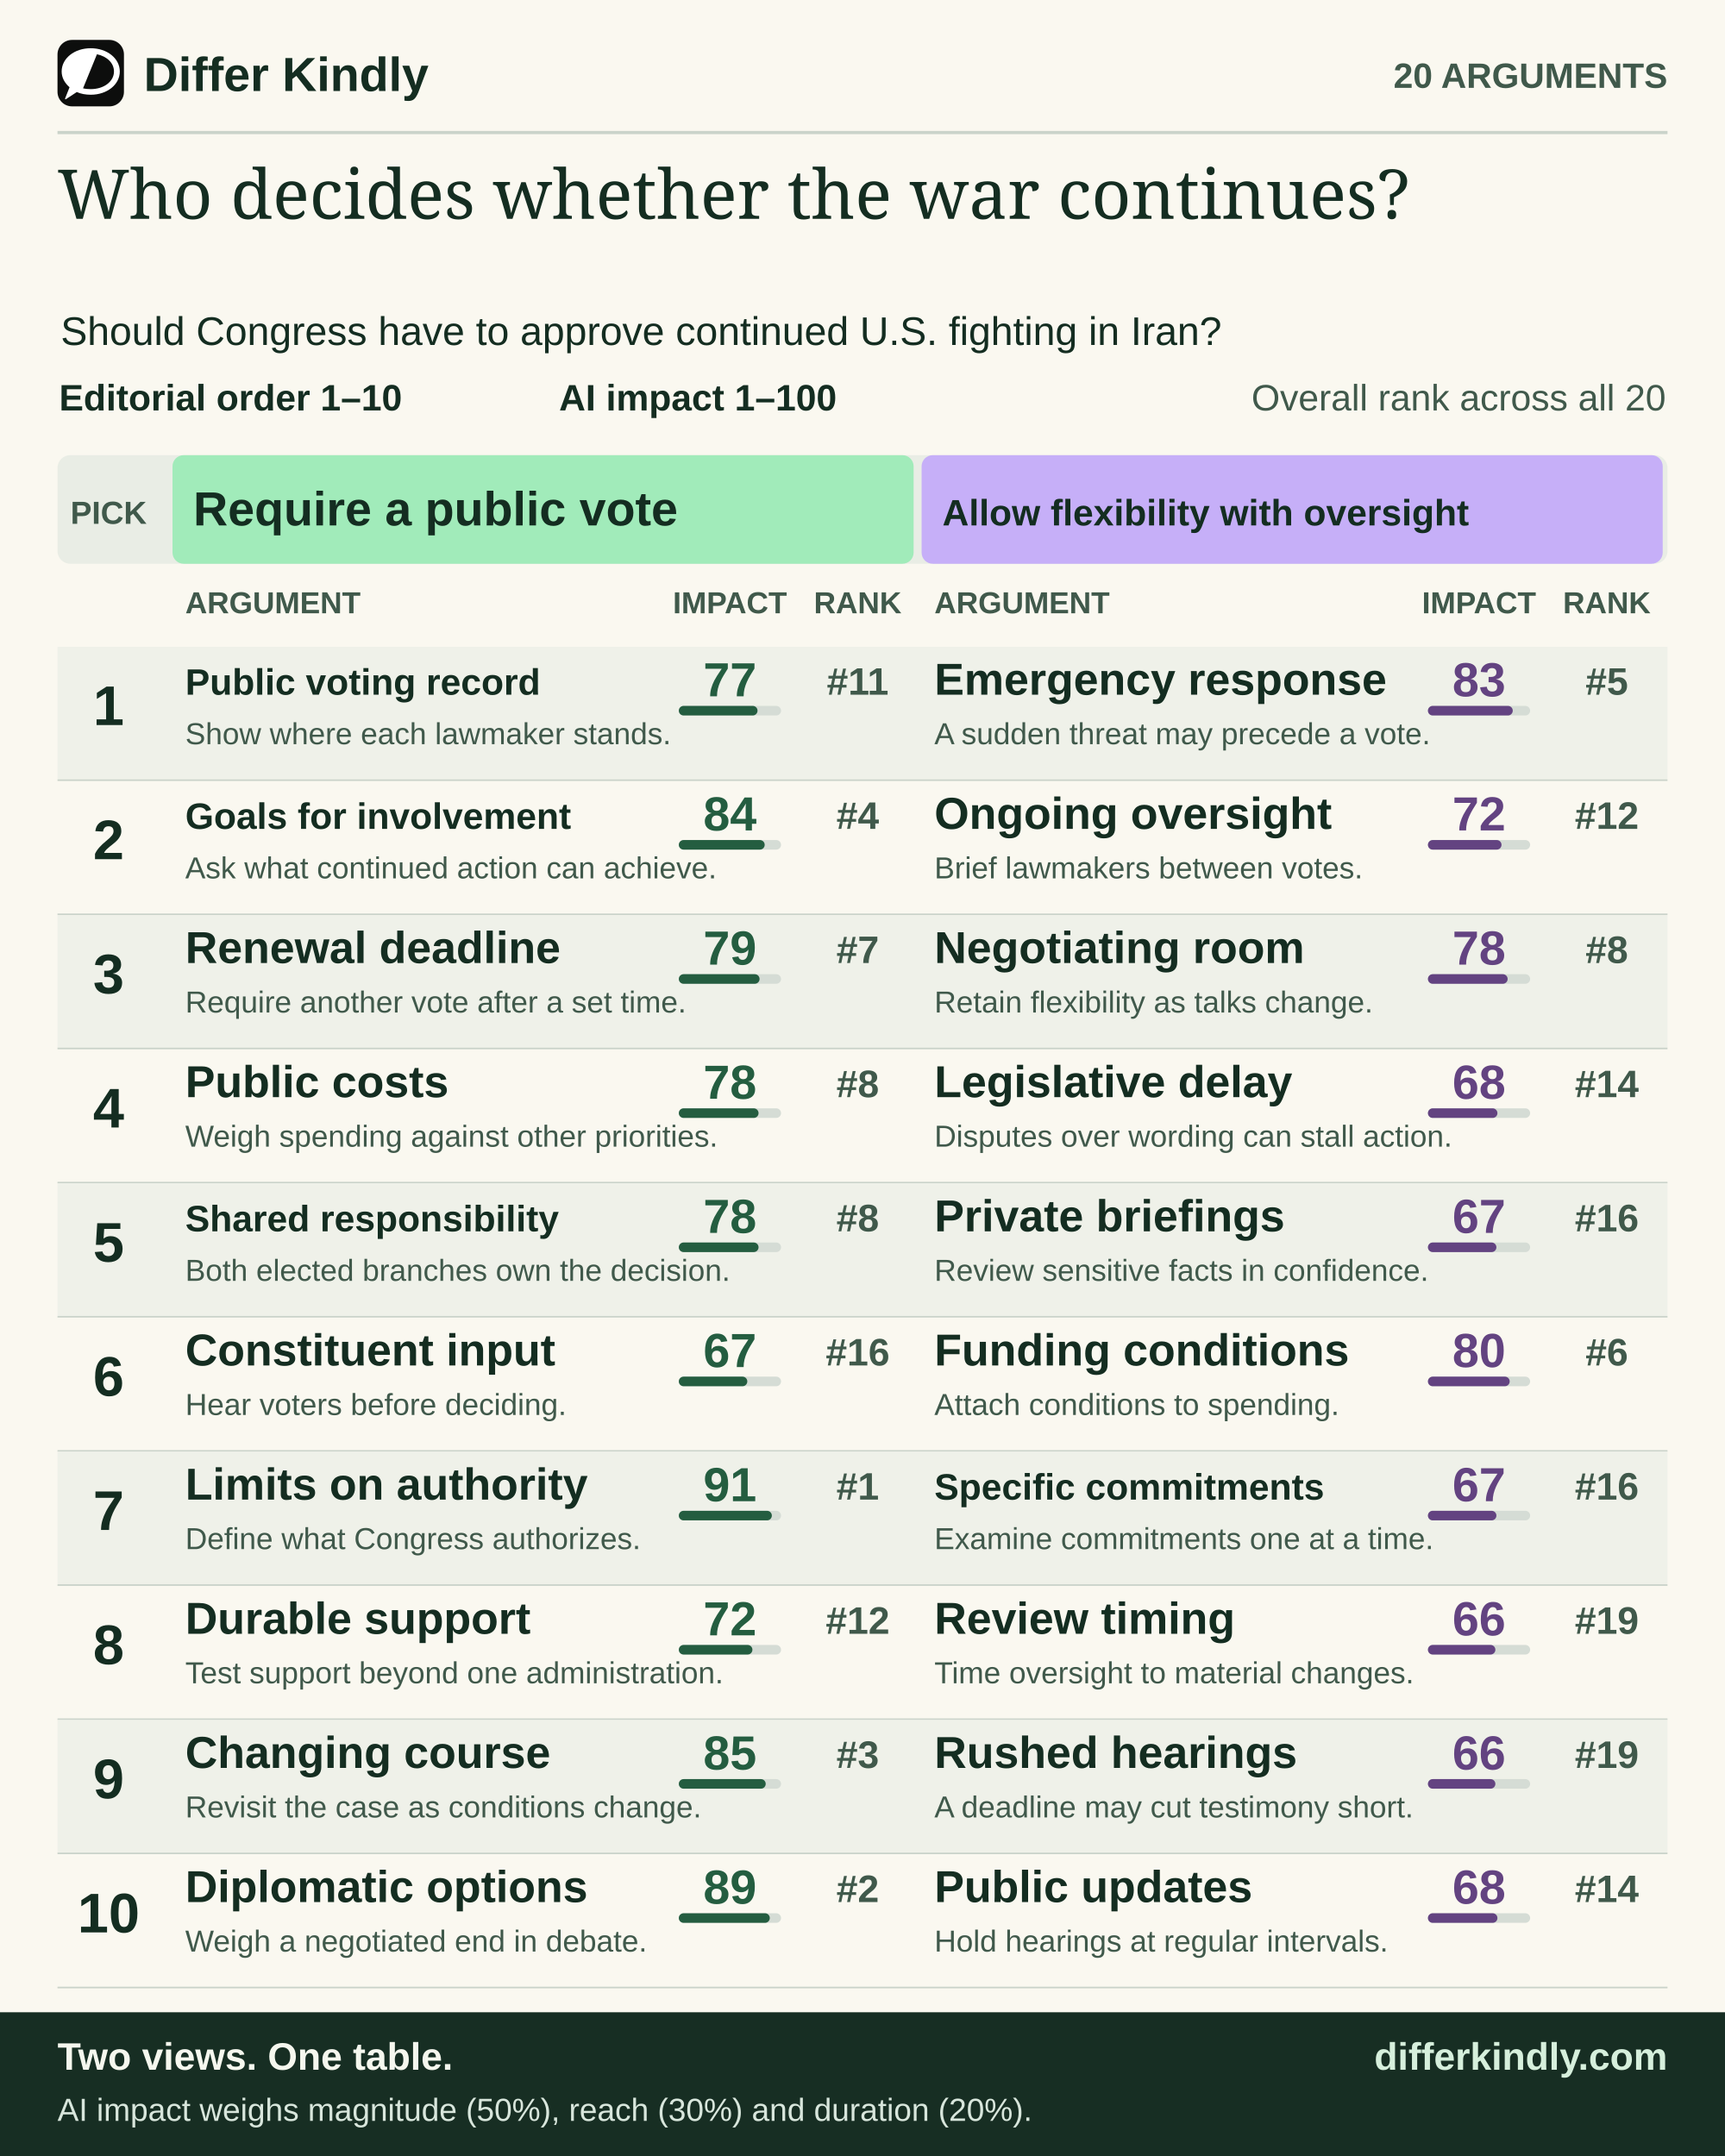
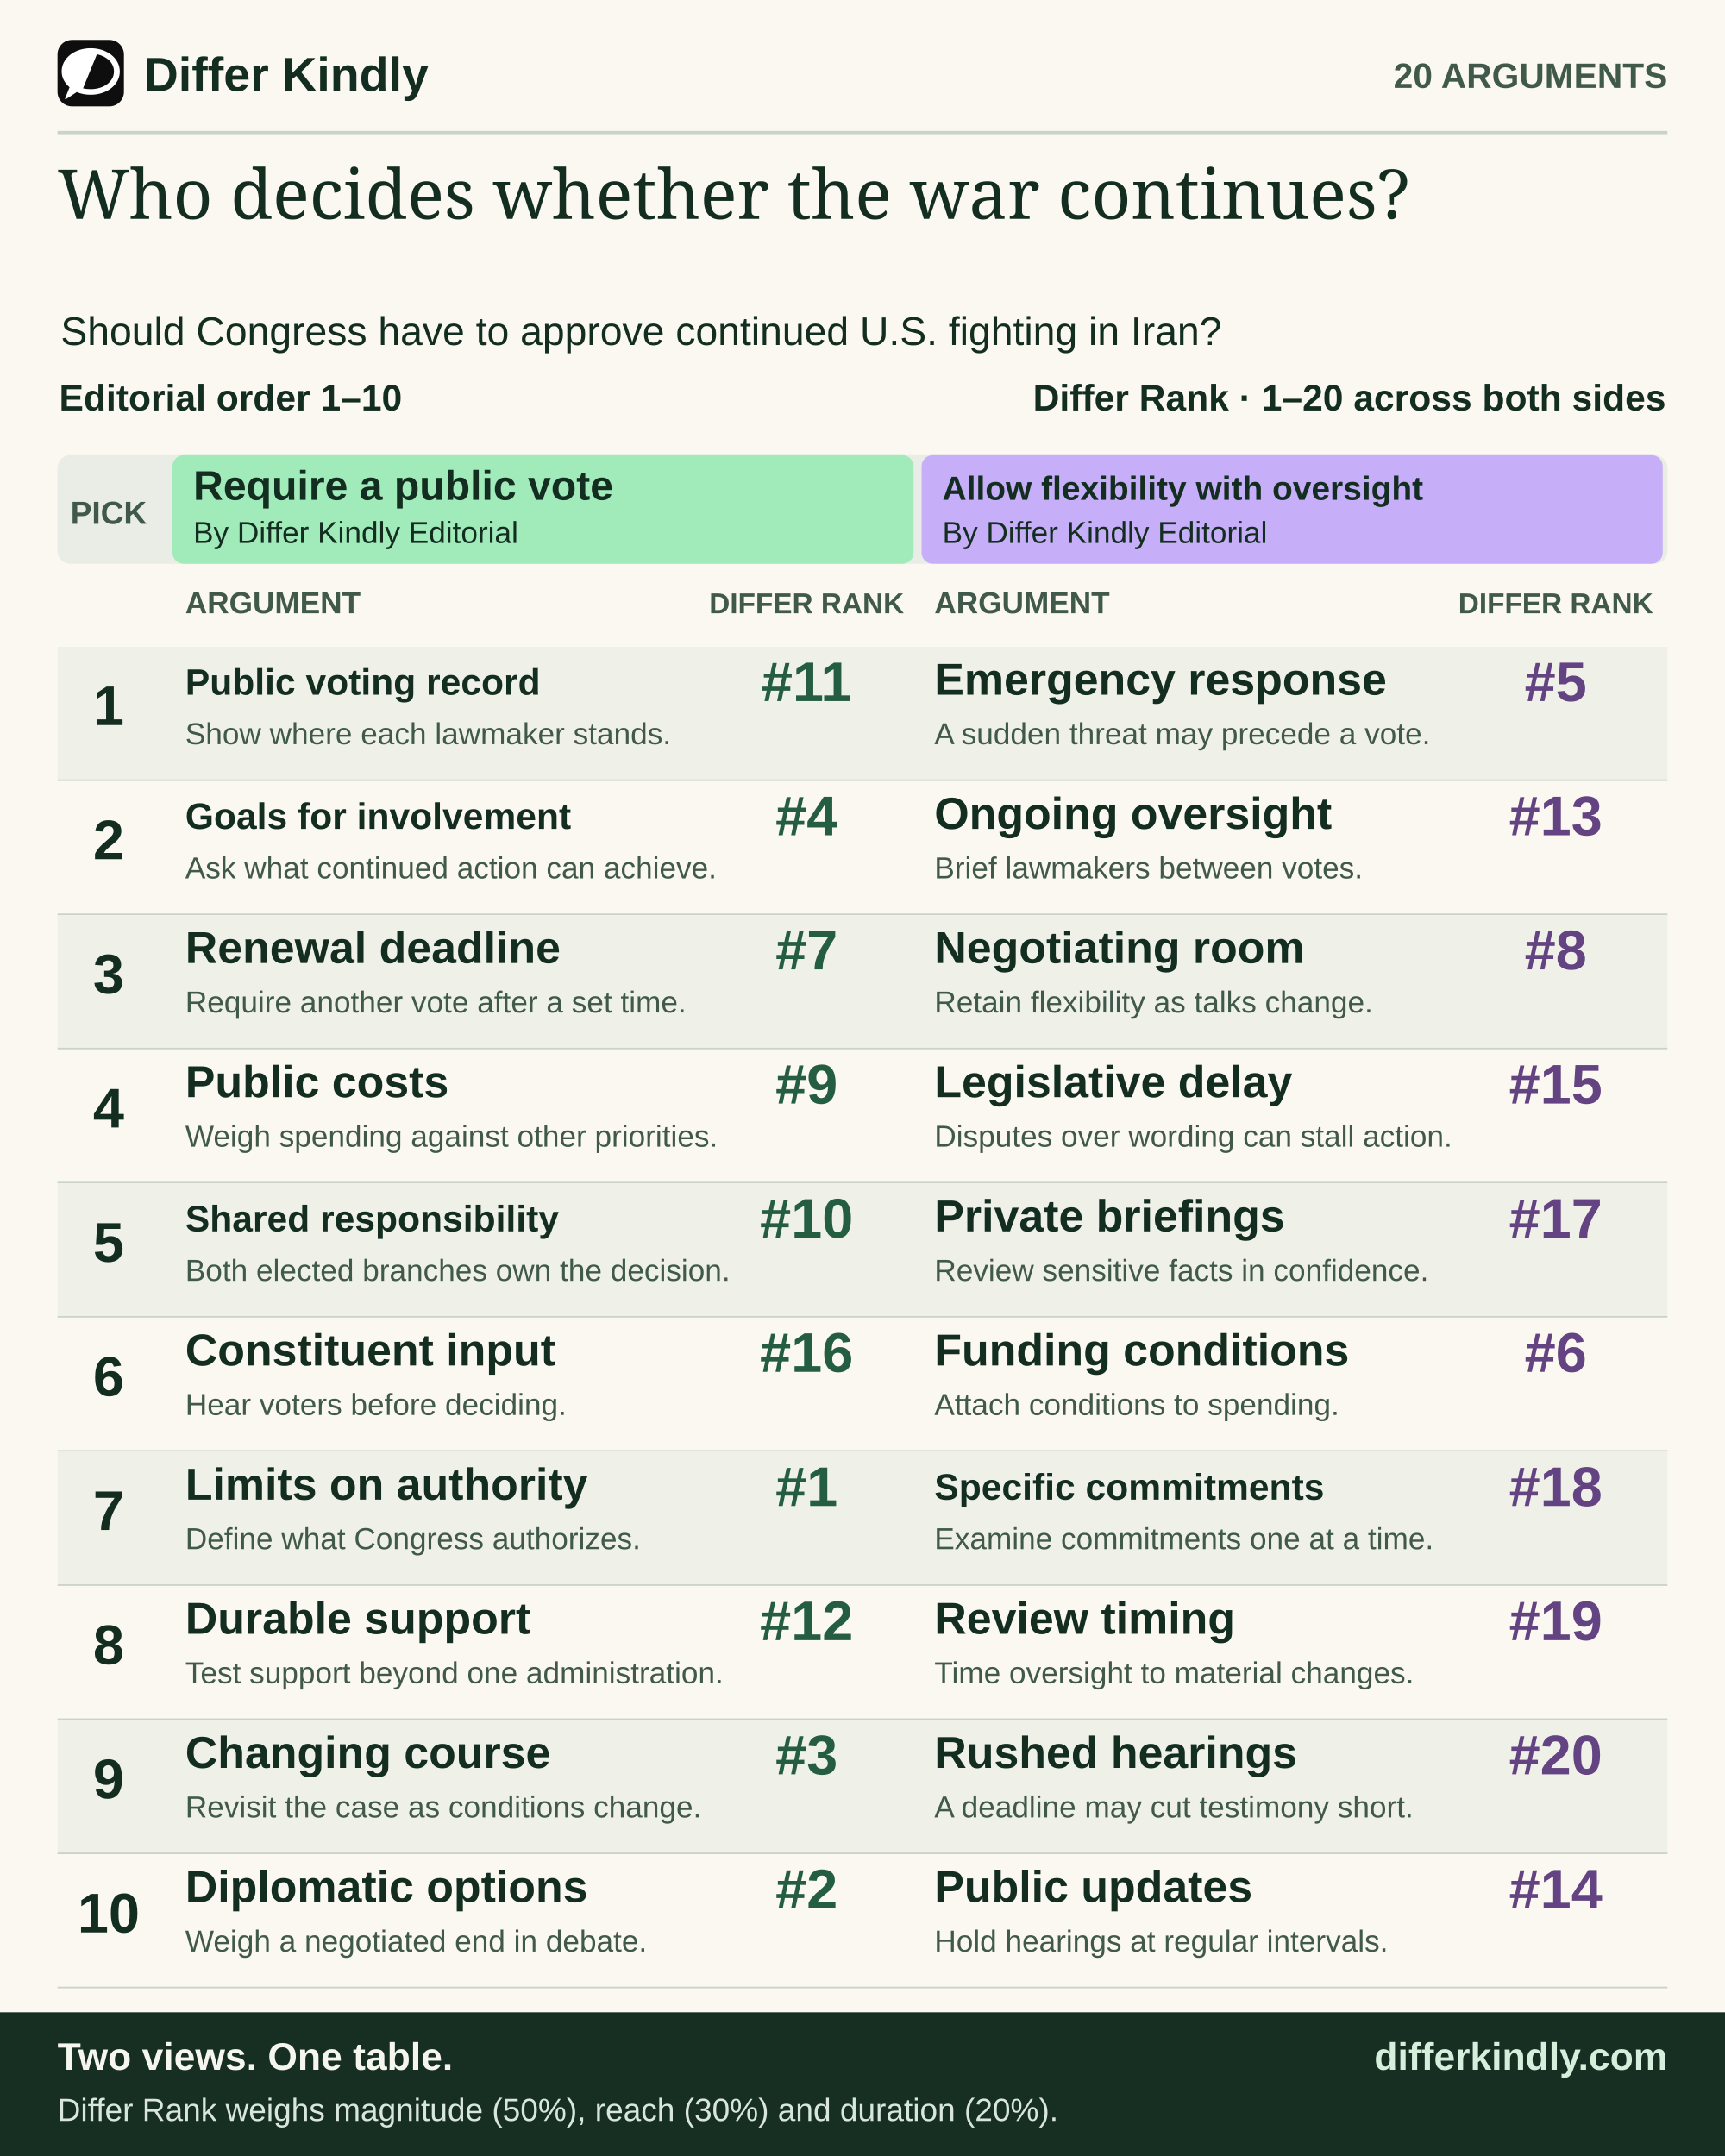
- <svg xmlns="http://www.w3.org/2000/svg" width="1080" height="1350" viewBox="0 0 1080 1350" data-poster-format="impact-v2" role="img" font-family="Arial, sans-serif">
+ <svg xmlns="http://www.w3.org/2000/svg" width="1080" height="1350" viewBox="0 0 1080 1350" data-poster-format="impact-v2" data-rank-method="differ-rank-v1" role="img" font-family="Arial, sans-serif">
  <rect x="0" y="0" width="1080" height="1350" rx="0" fill="#faf8f0" />
  <g transform="translate(36 25) scale(1.30)">
    <rect width="32" height="32" rx="7" fill="#0d0e0d" />
    <path fill="white" fill-rule="evenodd" d="M16 4C23.9 4 30 8.9 30 15.2S23.9 26.4 16 26.4C13.6 26.4 11.3 26 9.3 25.1L4.1 28.5Q3.5 28.8 3.7 28.1L5.8 22.8C3.4 20.7 2 18.1 2 15.2C2 8.9 8.1 4 16 4ZM19 6.9L12.3 23.3C13.5 23.6 14.7 23.7 16 23.7C22.4 23.7 27.2 20 27.2 15.2C27.2 11.1 23.8 7.9 19 6.9Z" />
  </g>
  <text x="90" y="57" font-size="30" font-weight="700" fill="#142d21">Differ Kindly</text>
  <text x="1044" y="55" font-size="22" font-weight="700" fill="#40594b" text-anchor="end">20 ARGUMENTS</text>
  <rect x="36" y="82" width="1008" height="2" rx="0" fill="#cad3ca" />
  <text x="36" y="137" font-size="43" font-weight="500" fill="#142d21" font-family="Georgia, serif">Who decides whether the war continues?</text>
  <text x="38" y="216" font-size="25" font-weight="400" fill="#142d21">Should Congress have to approve continued U.S. fighting in Iran?</text>
  <text x="37" y="257" font-size="23" font-weight="700" fill="#142d21">Editorial order 1–10</text>
-   <text x="350" y="257" font-size="23" font-weight="700" fill="#142d21">AI impact 1–100</text>
-   <text x="1043" y="257" font-size="23" font-weight="400" fill="#40594b" text-anchor="end">Overall rank across all 20</text>
+   <text x="1043" y="257" font-size="23" font-weight="700" fill="#142d21" text-anchor="end">Differ Rank · 1–20 across both sides</text>
  <rect x="36" y="285" width="1008" height="68" rx="8" fill="#e9ede5" />
  <text x="68" y="328" font-size="20" font-weight="700" fill="#40594b" text-anchor="middle">PICK</text>
  <rect x="108" y="285" width="464" height="68" rx="7" fill="#a1ebba" />
-   <text x="121" y="329" font-size="30" font-weight="700" fill="#142d21">Require a public vote</text>
+   <text x="121" y="313" font-size="26" font-weight="700" fill="#142d21">Require a public vote</text>
+   <text x="121" y="340" font-size="19" font-weight="500" fill="#142d21" data-byline="0">By Differ Kindly Editorial</text>
  <text x="116" y="384" font-size="19" font-weight="700" fill="#40594b">ARGUMENT</text>
-   <text x="457" y="384" font-size="19" font-weight="700" fill="#40594b" text-anchor="middle">IMPACT</text>
-   <text x="537" y="384" font-size="19" font-weight="700" fill="#40594b" text-anchor="middle">RANK</text>
+   <text x="505" y="384" font-size="18" font-weight="700" fill="#40594b" text-anchor="middle">DIFFER RANK</text>
  <rect x="577" y="285" width="464" height="68" rx="7" fill="#c6aff8" />
-   <text x="590" y="329" font-size="23" font-weight="700" fill="#142d21">Allow flexibility with oversight</text>
+   <text x="590" y="313" font-size="21" font-weight="700" fill="#142d21">Allow flexibility with oversight</text>
+   <text x="590" y="340" font-size="19" font-weight="500" fill="#142d21" data-byline="1">By Differ Kindly Editorial</text>
  <text x="585" y="384" font-size="19" font-weight="700" fill="#40594b">ARGUMENT</text>
-   <text x="926" y="384" font-size="19" font-weight="700" fill="#40594b" text-anchor="middle">IMPACT</text>
-   <text x="1006" y="384" font-size="19" font-weight="700" fill="#40594b" text-anchor="middle">RANK</text>
+   <text x="974" y="384" font-size="18" font-weight="700" fill="#40594b" text-anchor="middle">DIFFER RANK</text>
  <rect x="36" y="405" width="1008" height="83" rx="0" fill="#eff1e9" />
  <text x="68" y="454" font-size="35" font-weight="700" fill="#142d21" text-anchor="middle">1</text>
-   <g data-argument-id="a35a2181-e74e-5d27-8e26-d69bc9d18fac" data-reader-id="a35a2181-e74e-5d27-8e26-d69bc9d18fac" data-rank="11" data-impact="77" data-confidence="high" data-explanation="Estimated magnitude 70/100, reach 87/100 and duration 79/100." data-pick="1" data-side="0">
+   <g data-argument-id="a35a2181-e74e-5d27-8e26-d69bc9d18fac" data-reader-id="a35a2181-e74e-5d27-8e26-d69bc9d18fac" data-rank="11" data-impact="76.9" data-author="Differ Kindly Editorial" data-confidence="high" data-explanation="Estimated magnitude 70/100, reach 87/100 and duration 79/100." data-pick="1" data-side="0">
    <path data-hit="" d="M108 405h464v83h-464z" fill="transparent" />
    <text x="116" y="435" font-size="23" font-weight="700" fill="#142d21">Public voting record</text>
-     <text x="457" y="436" font-size="30" font-weight="700" fill="#245d40" text-anchor="middle">77</text>
-     <text x="537" y="435" font-size="24" font-weight="700" fill="#40594b" text-anchor="middle">#11</text>
-     <rect x="425" y="442" width="64" height="6" rx="3" fill="#d5dcd5" />
-     <rect x="425" y="442" width="49.28" height="6" rx="3" fill="#245d40" />
+     <text x="505" y="439" font-size="35" font-weight="700" fill="#245d40" text-anchor="middle">#11</text>
    <text x="116" y="466" font-size="19" font-weight="400" fill="#40594b">Show where each lawmaker stands.</text>
  </g>
-   <g data-argument-id="a6365a3a-fd68-5e2d-9ce9-69a0152a4655" data-reader-id="a6365a3a-fd68-5e2d-9ce9-69a0152a4655" data-rank="5" data-impact="83" data-confidence="moderate" data-explanation="Estimated magnitude 95/100, reach 78/100 and duration 60/100." data-pick="1" data-side="1">
+   <g data-argument-id="a6365a3a-fd68-5e2d-9ce9-69a0152a4655" data-reader-id="a6365a3a-fd68-5e2d-9ce9-69a0152a4655" data-rank="5" data-impact="82.9" data-author="Differ Kindly Editorial" data-confidence="moderate" data-explanation="Estimated magnitude 95/100, reach 78/100 and duration 60/100." data-pick="1" data-side="1">
    <path data-hit="" d="M577 405h464v83h-464z" fill="transparent" />
    <text x="585" y="435" font-size="28" font-weight="700" fill="#142d21">Emergency response</text>
-     <text x="926" y="436" font-size="30" font-weight="700" fill="#634381" text-anchor="middle">83</text>
-     <text x="1006" y="435" font-size="24" font-weight="700" fill="#40594b" text-anchor="middle">#5</text>
-     <rect x="894" y="442" width="64" height="6" rx="3" fill="#d5dcd5" />
-     <rect x="894" y="442" width="53.12" height="6" rx="3" fill="#634381" />
+     <text x="974" y="439" font-size="35" font-weight="700" fill="#634381" text-anchor="middle">#5</text>
    <text x="585" y="466" font-size="19" font-weight="400" fill="#40594b">A sudden threat may precede a vote.</text>
  </g>
  <rect x="36" y="488" width="1008" height="1" rx="0" fill="#cad3ca" />
  <text x="68" y="538" font-size="35" font-weight="700" fill="#142d21" text-anchor="middle">2</text>
-   <g data-argument-id="6f48ed2a-6884-5154-a0c8-aa8be2ff0c5b" data-reader-id="6f48ed2a-6884-5154-a0c8-aa8be2ff0c5b" data-rank="4" data-impact="84" data-confidence="moderate" data-explanation="Estimated magnitude 85/100, reach 85/100 and duration 82/100." data-pick="2" data-side="0">
+   <g data-argument-id="6f48ed2a-6884-5154-a0c8-aa8be2ff0c5b" data-reader-id="6f48ed2a-6884-5154-a0c8-aa8be2ff0c5b" data-rank="4" data-impact="84.4" data-author="Differ Kindly Editorial" data-confidence="moderate" data-explanation="Estimated magnitude 85/100, reach 85/100 and duration 82/100." data-pick="2" data-side="0">
    <path data-hit="" d="M108 489h464v83h-464z" fill="transparent" />
    <text x="116" y="519" font-size="23" font-weight="700" fill="#142d21">Goals for involvement</text>
-     <text x="457" y="520" font-size="30" font-weight="700" fill="#245d40" text-anchor="middle">84</text>
-     <text x="537" y="519" font-size="24" font-weight="700" fill="#40594b" text-anchor="middle">#4</text>
-     <rect x="425" y="526" width="64" height="6" rx="3" fill="#d5dcd5" />
-     <rect x="425" y="526" width="53.76" height="6" rx="3" fill="#245d40" />
+     <text x="505" y="523" font-size="35" font-weight="700" fill="#245d40" text-anchor="middle">#4</text>
    <text x="116" y="550" font-size="19" font-weight="400" fill="#40594b">Ask what continued action can achieve.</text>
  </g>
-   <g data-argument-id="0204de63-3f81-596b-a6df-f088771840eb" data-reader-id="0204de63-3f81-596b-a6df-f088771840eb" data-rank="12" data-impact="72" data-confidence="moderate" data-explanation="Estimated magnitude 69/100, reach 74/100 and duration 77/100." data-pick="2" data-side="1">
+   <g data-argument-id="0204de63-3f81-596b-a6df-f088771840eb" data-reader-id="0204de63-3f81-596b-a6df-f088771840eb" data-rank="13" data-impact="72.1" data-author="Differ Kindly Editorial" data-confidence="moderate" data-explanation="Estimated magnitude 69/100, reach 74/100 and duration 77/100." data-pick="2" data-side="1">
    <path data-hit="" d="M577 489h464v83h-464z" fill="transparent" />
    <text x="585" y="519" font-size="28" font-weight="700" fill="#142d21">Ongoing oversight</text>
-     <text x="926" y="520" font-size="30" font-weight="700" fill="#634381" text-anchor="middle">72</text>
-     <text x="1006" y="519" font-size="24" font-weight="700" fill="#40594b" text-anchor="middle">#12</text>
-     <rect x="894" y="526" width="64" height="6" rx="3" fill="#d5dcd5" />
-     <rect x="894" y="526" width="46.08" height="6" rx="3" fill="#634381" />
+     <text x="974" y="523" font-size="35" font-weight="700" fill="#634381" text-anchor="middle">#13</text>
    <text x="585" y="550" font-size="19" font-weight="400" fill="#40594b">Brief lawmakers between votes.</text>
  </g>
  <rect x="36" y="572" width="1008" height="1" rx="0" fill="#cad3ca" />
  <rect x="36" y="573" width="1008" height="83" rx="0" fill="#eff1e9" />
  <text x="68" y="622" font-size="35" font-weight="700" fill="#142d21" text-anchor="middle">3</text>
-   <g data-argument-id="88012770-2e7a-51da-b14b-368f6fd26eb7" data-reader-id="88012770-2e7a-51da-b14b-368f6fd26eb7" data-rank="7" data-impact="79" data-confidence="moderate" data-explanation="Estimated magnitude 78/100, reach 83/100 and duration 76/100." data-pick="3" data-side="0">
+   <g data-argument-id="88012770-2e7a-51da-b14b-368f6fd26eb7" data-reader-id="88012770-2e7a-51da-b14b-368f6fd26eb7" data-rank="7" data-impact="79.1" data-author="Differ Kindly Editorial" data-confidence="moderate" data-explanation="Estimated magnitude 78/100, reach 83/100 and duration 76/100." data-pick="3" data-side="0">
    <path data-hit="" d="M108 573h464v83h-464z" fill="transparent" />
    <text x="116" y="603" font-size="28" font-weight="700" fill="#142d21">Renewal deadline</text>
-     <text x="457" y="604" font-size="30" font-weight="700" fill="#245d40" text-anchor="middle">79</text>
-     <text x="537" y="603" font-size="24" font-weight="700" fill="#40594b" text-anchor="middle">#7</text>
-     <rect x="425" y="610" width="64" height="6" rx="3" fill="#d5dcd5" />
-     <rect x="425" y="610" width="50.56" height="6" rx="3" fill="#245d40" />
+     <text x="505" y="607" font-size="35" font-weight="700" fill="#245d40" text-anchor="middle">#7</text>
    <text x="116" y="634" font-size="19" font-weight="400" fill="#40594b">Require another vote after a set time.</text>
  </g>
-   <g data-argument-id="4d5cba3c-bf2c-5d07-8966-9002099a663b" data-reader-id="4d5cba3c-bf2c-5d07-8966-9002099a663b" data-rank="8" data-impact="78" data-confidence="low" data-explanation="Estimated magnitude 85/100, reach 74/100 and duration 67/100." data-pick="3" data-side="1">
+   <g data-argument-id="4d5cba3c-bf2c-5d07-8966-9002099a663b" data-reader-id="4d5cba3c-bf2c-5d07-8966-9002099a663b" data-rank="8" data-impact="78.1" data-author="Differ Kindly Editorial" data-confidence="low" data-explanation="Estimated magnitude 85/100, reach 74/100 and duration 67/100." data-pick="3" data-side="1">
    <path data-hit="" d="M577 573h464v83h-464z" fill="transparent" />
    <text x="585" y="603" font-size="28" font-weight="700" fill="#142d21">Negotiating room</text>
-     <text x="926" y="604" font-size="30" font-weight="700" fill="#634381" text-anchor="middle">78</text>
-     <text x="1006" y="603" font-size="24" font-weight="700" fill="#40594b" text-anchor="middle">#8</text>
-     <rect x="894" y="610" width="64" height="6" rx="3" fill="#d5dcd5" />
-     <rect x="894" y="610" width="49.92" height="6" rx="3" fill="#634381" />
+     <text x="974" y="607" font-size="35" font-weight="700" fill="#634381" text-anchor="middle">#8</text>
    <text x="585" y="634" font-size="19" font-weight="400" fill="#40594b">Retain flexibility as talks change.</text>
  </g>
  <rect x="36" y="656" width="1008" height="1" rx="0" fill="#cad3ca" />
  <text x="68" y="706" font-size="35" font-weight="700" fill="#142d21" text-anchor="middle">4</text>
-   <g data-argument-id="47edf1e2-2de1-57f1-b41e-e243d9a631d1" data-reader-id="47edf1e2-2de1-57f1-b41e-e243d9a631d1" data-rank="8" data-impact="78" data-confidence="moderate" data-explanation="Estimated magnitude 77/100, reach 85/100 and duration 69/100." data-pick="4" data-side="0">
+   <g data-argument-id="47edf1e2-2de1-57f1-b41e-e243d9a631d1" data-reader-id="47edf1e2-2de1-57f1-b41e-e243d9a631d1" data-rank="9" data-impact="77.8" data-author="Differ Kindly Editorial" data-confidence="moderate" data-explanation="Estimated magnitude 77/100, reach 85/100 and duration 69/100." data-pick="4" data-side="0">
    <path data-hit="" d="M108 657h464v83h-464z" fill="transparent" />
    <text x="116" y="687" font-size="28" font-weight="700" fill="#142d21">Public costs</text>
-     <text x="457" y="688" font-size="30" font-weight="700" fill="#245d40" text-anchor="middle">78</text>
-     <text x="537" y="687" font-size="24" font-weight="700" fill="#40594b" text-anchor="middle">#8</text>
-     <rect x="425" y="694" width="64" height="6" rx="3" fill="#d5dcd5" />
-     <rect x="425" y="694" width="49.92" height="6" rx="3" fill="#245d40" />
+     <text x="505" y="691" font-size="35" font-weight="700" fill="#245d40" text-anchor="middle">#9</text>
    <text x="116" y="718" font-size="19" font-weight="400" fill="#40594b">Weigh spending against other priorities.</text>
  </g>
-   <g data-argument-id="c547712f-0970-5542-afc1-39c4388ff86a" data-reader-id="c547712f-0970-5542-afc1-39c4388ff86a" data-rank="14" data-impact="68" data-confidence="moderate" data-explanation="Estimated magnitude 74/100, reach 74/100 and duration 44/100." data-pick="4" data-side="1">
+   <g data-argument-id="c547712f-0970-5542-afc1-39c4388ff86a" data-reader-id="c547712f-0970-5542-afc1-39c4388ff86a" data-rank="15" data-impact="68" data-author="Differ Kindly Editorial" data-confidence="moderate" data-explanation="Estimated magnitude 74/100, reach 74/100 and duration 44/100." data-pick="4" data-side="1">
    <path data-hit="" d="M577 657h464v83h-464z" fill="transparent" />
    <text x="585" y="687" font-size="28" font-weight="700" fill="#142d21">Legislative delay</text>
-     <text x="926" y="688" font-size="30" font-weight="700" fill="#634381" text-anchor="middle">68</text>
-     <text x="1006" y="687" font-size="24" font-weight="700" fill="#40594b" text-anchor="middle">#14</text>
-     <rect x="894" y="694" width="64" height="6" rx="3" fill="#d5dcd5" />
-     <rect x="894" y="694" width="43.52" height="6" rx="3" fill="#634381" />
+     <text x="974" y="691" font-size="35" font-weight="700" fill="#634381" text-anchor="middle">#15</text>
    <text x="585" y="718" font-size="19" font-weight="400" fill="#40594b">Disputes over wording can stall action.</text>
  </g>
  <rect x="36" y="740" width="1008" height="1" rx="0" fill="#cad3ca" />
  <rect x="36" y="741" width="1008" height="83" rx="0" fill="#eff1e9" />
  <text x="68" y="790" font-size="35" font-weight="700" fill="#142d21" text-anchor="middle">5</text>
-   <g data-argument-id="db25e15c-05b7-538b-bfca-2e0c87ebbd5c" data-reader-id="db25e15c-05b7-538b-bfca-2e0c87ebbd5c" data-rank="8" data-impact="78" data-confidence="moderate" data-explanation="Estimated magnitude 70/100, reach 88/100 and duration 81/100." data-pick="5" data-side="0">
+   <g data-argument-id="db25e15c-05b7-538b-bfca-2e0c87ebbd5c" data-reader-id="db25e15c-05b7-538b-bfca-2e0c87ebbd5c" data-rank="10" data-impact="77.6" data-author="Differ Kindly Editorial" data-confidence="moderate" data-explanation="Estimated magnitude 70/100, reach 88/100 and duration 81/100." data-pick="5" data-side="0">
    <path data-hit="" d="M108 741h464v83h-464z" fill="transparent" />
    <text x="116" y="771" font-size="23" font-weight="700" fill="#142d21">Shared responsibility</text>
-     <text x="457" y="772" font-size="30" font-weight="700" fill="#245d40" text-anchor="middle">78</text>
-     <text x="537" y="771" font-size="24" font-weight="700" fill="#40594b" text-anchor="middle">#8</text>
-     <rect x="425" y="778" width="64" height="6" rx="3" fill="#d5dcd5" />
-     <rect x="425" y="778" width="49.92" height="6" rx="3" fill="#245d40" />
+     <text x="505" y="775" font-size="35" font-weight="700" fill="#245d40" text-anchor="middle">#10</text>
    <text x="116" y="802" font-size="19" font-weight="400" fill="#40594b">Both elected branches own the decision.</text>
  </g>
-   <g data-argument-id="f682d3ba-c0ad-5fe0-8f2f-7d74c4ffa2cd" data-reader-id="f682d3ba-c0ad-5fe0-8f2f-7d74c4ffa2cd" data-rank="16" data-impact="67" data-confidence="moderate" data-explanation="Estimated magnitude 72/100, reach 65/100 and duration 56/100." data-pick="5" data-side="1">
+   <g data-argument-id="f682d3ba-c0ad-5fe0-8f2f-7d74c4ffa2cd" data-reader-id="f682d3ba-c0ad-5fe0-8f2f-7d74c4ffa2cd" data-rank="17" data-impact="66.7" data-author="Differ Kindly Editorial" data-confidence="moderate" data-explanation="Estimated magnitude 72/100, reach 65/100 and duration 56/100." data-pick="5" data-side="1">
    <path data-hit="" d="M577 741h464v83h-464z" fill="transparent" />
    <text x="585" y="771" font-size="28" font-weight="700" fill="#142d21">Private briefings</text>
-     <text x="926" y="772" font-size="30" font-weight="700" fill="#634381" text-anchor="middle">67</text>
-     <text x="1006" y="771" font-size="24" font-weight="700" fill="#40594b" text-anchor="middle">#16</text>
-     <rect x="894" y="778" width="64" height="6" rx="3" fill="#d5dcd5" />
-     <rect x="894" y="778" width="42.88" height="6" rx="3" fill="#634381" />
+     <text x="974" y="775" font-size="35" font-weight="700" fill="#634381" text-anchor="middle">#17</text>
    <text x="585" y="802" font-size="19" font-weight="400" fill="#40594b">Review sensitive facts in confidence.</text>
  </g>
  <rect x="36" y="824" width="1008" height="1" rx="0" fill="#cad3ca" />
  <text x="68" y="874" font-size="35" font-weight="700" fill="#142d21" text-anchor="middle">6</text>
-   <g data-argument-id="23f8b2fb-7e9d-57dc-91d0-daf77226a666" data-reader-id="23f8b2fb-7e9d-57dc-91d0-daf77226a666" data-rank="16" data-impact="67" data-confidence="moderate" data-explanation="Estimated magnitude 63/100, reach 78/100 and duration 60/100." data-pick="6" data-side="0">
+   <g data-argument-id="23f8b2fb-7e9d-57dc-91d0-daf77226a666" data-reader-id="23f8b2fb-7e9d-57dc-91d0-daf77226a666" data-rank="16" data-impact="66.9" data-author="Differ Kindly Editorial" data-confidence="moderate" data-explanation="Estimated magnitude 63/100, reach 78/100 and duration 60/100." data-pick="6" data-side="0">
    <path data-hit="" d="M108 825h464v83h-464z" fill="transparent" />
    <text x="116" y="855" font-size="28" font-weight="700" fill="#142d21">Constituent input</text>
-     <text x="457" y="856" font-size="30" font-weight="700" fill="#245d40" text-anchor="middle">67</text>
-     <text x="537" y="855" font-size="24" font-weight="700" fill="#40594b" text-anchor="middle">#16</text>
-     <rect x="425" y="862" width="64" height="6" rx="3" fill="#d5dcd5" />
-     <rect x="425" y="862" width="42.88" height="6" rx="3" fill="#245d40" />
+     <text x="505" y="859" font-size="35" font-weight="700" fill="#245d40" text-anchor="middle">#16</text>
    <text x="116" y="886" font-size="19" font-weight="400" fill="#40594b">Hear voters before deciding.</text>
  </g>
-   <g data-argument-id="d811d91c-0ed6-514d-8d27-376854ed4b9c" data-reader-id="d811d91c-0ed6-514d-8d27-376854ed4b9c" data-rank="6" data-impact="80" data-confidence="moderate" data-explanation="Estimated magnitude 81/100, reach 84/100 and duration 73/100." data-pick="6" data-side="1">
+   <g data-argument-id="d811d91c-0ed6-514d-8d27-376854ed4b9c" data-reader-id="d811d91c-0ed6-514d-8d27-376854ed4b9c" data-rank="6" data-impact="80.3" data-author="Differ Kindly Editorial" data-confidence="moderate" data-explanation="Estimated magnitude 81/100, reach 84/100 and duration 73/100." data-pick="6" data-side="1">
    <path data-hit="" d="M577 825h464v83h-464z" fill="transparent" />
    <text x="585" y="855" font-size="28" font-weight="700" fill="#142d21">Funding conditions</text>
-     <text x="926" y="856" font-size="30" font-weight="700" fill="#634381" text-anchor="middle">80</text>
-     <text x="1006" y="855" font-size="24" font-weight="700" fill="#40594b" text-anchor="middle">#6</text>
-     <rect x="894" y="862" width="64" height="6" rx="3" fill="#d5dcd5" />
-     <rect x="894" y="862" width="51.2" height="6" rx="3" fill="#634381" />
+     <text x="974" y="859" font-size="35" font-weight="700" fill="#634381" text-anchor="middle">#6</text>
    <text x="585" y="886" font-size="19" font-weight="400" fill="#40594b">Attach conditions to spending.</text>
  </g>
  <rect x="36" y="908" width="1008" height="1" rx="0" fill="#cad3ca" />
  <rect x="36" y="909" width="1008" height="83" rx="0" fill="#eff1e9" />
  <text x="68" y="958" font-size="35" font-weight="700" fill="#142d21" text-anchor="middle">7</text>
-   <g data-argument-id="cfa624f1-9cf4-552f-84ef-da7fa7ea952f" data-reader-id="cfa624f1-9cf4-552f-84ef-da7fa7ea952f" data-rank="1" data-impact="91" data-confidence="moderate" data-explanation="Estimated magnitude 93/100, reach 92/100 and duration 85/100." data-pick="7" data-side="0">
+   <g data-argument-id="cfa624f1-9cf4-552f-84ef-da7fa7ea952f" data-reader-id="cfa624f1-9cf4-552f-84ef-da7fa7ea952f" data-rank="1" data-impact="91.1" data-author="Differ Kindly Editorial" data-confidence="moderate" data-explanation="Estimated magnitude 93/100, reach 92/100 and duration 85/100." data-pick="7" data-side="0">
    <path data-hit="" d="M108 909h464v83h-464z" fill="transparent" />
    <text x="116" y="939" font-size="28" font-weight="700" fill="#142d21">Limits on authority</text>
-     <text x="457" y="940" font-size="30" font-weight="700" fill="#245d40" text-anchor="middle">91</text>
-     <text x="537" y="939" font-size="24" font-weight="700" fill="#40594b" text-anchor="middle">#1</text>
-     <rect x="425" y="946" width="64" height="6" rx="3" fill="#d5dcd5" />
-     <rect x="425" y="946" width="58.24" height="6" rx="3" fill="#245d40" />
+     <text x="505" y="943" font-size="35" font-weight="700" fill="#245d40" text-anchor="middle">#1</text>
    <text x="116" y="970" font-size="19" font-weight="400" fill="#40594b">Define what Congress authorizes.</text>
  </g>
-   <g data-argument-id="09203b31-96df-5e8b-9874-8b02fed31c15" data-reader-id="09203b31-96df-5e8b-9874-8b02fed31c15" data-rank="16" data-impact="67" data-confidence="moderate" data-explanation="Estimated magnitude 66/100, reach 65/100 and duration 71/100." data-pick="7" data-side="1">
+   <g data-argument-id="09203b31-96df-5e8b-9874-8b02fed31c15" data-reader-id="09203b31-96df-5e8b-9874-8b02fed31c15" data-rank="18" data-impact="66.7" data-author="Differ Kindly Editorial" data-confidence="moderate" data-explanation="Estimated magnitude 66/100, reach 65/100 and duration 71/100." data-pick="7" data-side="1">
    <path data-hit="" d="M577 909h464v83h-464z" fill="transparent" />
    <text x="585" y="939" font-size="23" font-weight="700" fill="#142d21">Specific commitments</text>
-     <text x="926" y="940" font-size="30" font-weight="700" fill="#634381" text-anchor="middle">67</text>
-     <text x="1006" y="939" font-size="24" font-weight="700" fill="#40594b" text-anchor="middle">#16</text>
-     <rect x="894" y="946" width="64" height="6" rx="3" fill="#d5dcd5" />
-     <rect x="894" y="946" width="42.88" height="6" rx="3" fill="#634381" />
+     <text x="974" y="943" font-size="35" font-weight="700" fill="#634381" text-anchor="middle">#18</text>
    <text x="585" y="970" font-size="19" font-weight="400" fill="#40594b">Examine commitments one at a time.</text>
  </g>
  <rect x="36" y="992" width="1008" height="1" rx="0" fill="#cad3ca" />
  <text x="68" y="1042" font-size="35" font-weight="700" fill="#142d21" text-anchor="middle">8</text>
-   <g data-argument-id="5ccb5212-091d-5666-9410-cdf4b1ff1609" data-reader-id="5ccb5212-091d-5666-9410-cdf4b1ff1609" data-rank="12" data-impact="72" data-confidence="low" data-explanation="Estimated magnitude 69/100, reach 75/100 and duration 77/100." data-pick="8" data-side="0">
+   <g data-argument-id="5ccb5212-091d-5666-9410-cdf4b1ff1609" data-reader-id="5ccb5212-091d-5666-9410-cdf4b1ff1609" data-rank="12" data-impact="72.4" data-author="Differ Kindly Editorial" data-confidence="low" data-explanation="Estimated magnitude 69/100, reach 75/100 and duration 77/100." data-pick="8" data-side="0">
    <path data-hit="" d="M108 993h464v83h-464z" fill="transparent" />
    <text x="116" y="1023" font-size="28" font-weight="700" fill="#142d21">Durable support</text>
-     <text x="457" y="1024" font-size="30" font-weight="700" fill="#245d40" text-anchor="middle">72</text>
-     <text x="537" y="1023" font-size="24" font-weight="700" fill="#40594b" text-anchor="middle">#12</text>
-     <rect x="425" y="1030" width="64" height="6" rx="3" fill="#d5dcd5" />
-     <rect x="425" y="1030" width="46.08" height="6" rx="3" fill="#245d40" />
+     <text x="505" y="1027" font-size="35" font-weight="700" fill="#245d40" text-anchor="middle">#12</text>
    <text x="116" y="1054" font-size="19" font-weight="400" fill="#40594b">Test support beyond one administration.</text>
  </g>
-   <g data-argument-id="4b63aeb4-4ab4-5052-8945-464187af5a77" data-reader-id="4b63aeb4-4ab4-5052-8945-464187af5a77" data-rank="19" data-impact="66" data-confidence="moderate" data-explanation="Estimated magnitude 63/100, reach 70/100 and duration 69/100." data-pick="8" data-side="1">
+   <g data-argument-id="4b63aeb4-4ab4-5052-8945-464187af5a77" data-reader-id="4b63aeb4-4ab4-5052-8945-464187af5a77" data-rank="19" data-impact="66.3" data-author="Differ Kindly Editorial" data-confidence="moderate" data-explanation="Estimated magnitude 63/100, reach 70/100 and duration 69/100." data-pick="8" data-side="1">
    <path data-hit="" d="M577 993h464v83h-464z" fill="transparent" />
    <text x="585" y="1023" font-size="28" font-weight="700" fill="#142d21">Review timing</text>
-     <text x="926" y="1024" font-size="30" font-weight="700" fill="#634381" text-anchor="middle">66</text>
-     <text x="1006" y="1023" font-size="24" font-weight="700" fill="#40594b" text-anchor="middle">#19</text>
-     <rect x="894" y="1030" width="64" height="6" rx="3" fill="#d5dcd5" />
-     <rect x="894" y="1030" width="42.24" height="6" rx="3" fill="#634381" />
+     <text x="974" y="1027" font-size="35" font-weight="700" fill="#634381" text-anchor="middle">#19</text>
    <text x="585" y="1054" font-size="19" font-weight="400" fill="#40594b">Time oversight to material changes.</text>
  </g>
  <rect x="36" y="1076" width="1008" height="1" rx="0" fill="#cad3ca" />
  <rect x="36" y="1077" width="1008" height="83" rx="0" fill="#eff1e9" />
  <text x="68" y="1126" font-size="35" font-weight="700" fill="#142d21" text-anchor="middle">9</text>
-   <g data-argument-id="c65be776-0467-5551-ab19-564b8ad6c230" data-reader-id="c65be776-0467-5551-ab19-564b8ad6c230" data-rank="3" data-impact="85" data-confidence="moderate" data-explanation="Estimated magnitude 86/100, reach 87/100 and duration 77/100." data-pick="9" data-side="0">
+   <g data-argument-id="c65be776-0467-5551-ab19-564b8ad6c230" data-reader-id="c65be776-0467-5551-ab19-564b8ad6c230" data-rank="3" data-impact="84.5" data-author="Differ Kindly Editorial" data-confidence="moderate" data-explanation="Estimated magnitude 86/100, reach 87/100 and duration 77/100." data-pick="9" data-side="0">
    <path data-hit="" d="M108 1077h464v83h-464z" fill="transparent" />
    <text x="116" y="1107" font-size="28" font-weight="700" fill="#142d21">Changing course</text>
-     <text x="457" y="1108" font-size="30" font-weight="700" fill="#245d40" text-anchor="middle">85</text>
-     <text x="537" y="1107" font-size="24" font-weight="700" fill="#40594b" text-anchor="middle">#3</text>
-     <rect x="425" y="1114" width="64" height="6" rx="3" fill="#d5dcd5" />
-     <rect x="425" y="1114" width="54.4" height="6" rx="3" fill="#245d40" />
+     <text x="505" y="1111" font-size="35" font-weight="700" fill="#245d40" text-anchor="middle">#3</text>
    <text x="116" y="1138" font-size="19" font-weight="400" fill="#40594b">Revisit the case as conditions change.</text>
  </g>
-   <g data-argument-id="d48a7e1f-1629-5a6a-b022-c0c6a114d034" data-reader-id="d48a7e1f-1629-5a6a-b022-c0c6a114d034" data-rank="19" data-impact="66" data-confidence="moderate" data-explanation="Estimated magnitude 68/100, reach 71/100 and duration 51/100." data-pick="9" data-side="1">
+   <g data-argument-id="d48a7e1f-1629-5a6a-b022-c0c6a114d034" data-reader-id="d48a7e1f-1629-5a6a-b022-c0c6a114d034" data-rank="20" data-impact="65.5" data-author="Differ Kindly Editorial" data-confidence="moderate" data-explanation="Estimated magnitude 68/100, reach 71/100 and duration 51/100." data-pick="9" data-side="1">
    <path data-hit="" d="M577 1077h464v83h-464z" fill="transparent" />
    <text x="585" y="1107" font-size="28" font-weight="700" fill="#142d21">Rushed hearings</text>
-     <text x="926" y="1108" font-size="30" font-weight="700" fill="#634381" text-anchor="middle">66</text>
-     <text x="1006" y="1107" font-size="24" font-weight="700" fill="#40594b" text-anchor="middle">#19</text>
-     <rect x="894" y="1114" width="64" height="6" rx="3" fill="#d5dcd5" />
-     <rect x="894" y="1114" width="42.24" height="6" rx="3" fill="#634381" />
+     <text x="974" y="1111" font-size="35" font-weight="700" fill="#634381" text-anchor="middle">#20</text>
    <text x="585" y="1138" font-size="19" font-weight="400" fill="#40594b">A deadline may cut testimony short.</text>
  </g>
  <rect x="36" y="1160" width="1008" height="1" rx="0" fill="#cad3ca" />
  <text x="68" y="1210" font-size="35" font-weight="700" fill="#142d21" text-anchor="middle">10</text>
-   <g data-argument-id="9ada12ac-99a1-518d-9f7a-1cd4fc6f4467" data-reader-id="9ada12ac-99a1-518d-9f7a-1cd4fc6f4467" data-rank="2" data-impact="89" data-confidence="low" data-explanation="Estimated magnitude 91/100, reach 89/100 and duration 85/100." data-pick="10" data-side="0">
+   <g data-argument-id="9ada12ac-99a1-518d-9f7a-1cd4fc6f4467" data-reader-id="9ada12ac-99a1-518d-9f7a-1cd4fc6f4467" data-rank="2" data-impact="89.2" data-author="Differ Kindly Editorial" data-confidence="low" data-explanation="Estimated magnitude 91/100, reach 89/100 and duration 85/100." data-pick="10" data-side="0">
    <path data-hit="" d="M108 1161h464v83h-464z" fill="transparent" />
    <text x="116" y="1191" font-size="28" font-weight="700" fill="#142d21">Diplomatic options</text>
-     <text x="457" y="1192" font-size="30" font-weight="700" fill="#245d40" text-anchor="middle">89</text>
-     <text x="537" y="1191" font-size="24" font-weight="700" fill="#40594b" text-anchor="middle">#2</text>
-     <rect x="425" y="1198" width="64" height="6" rx="3" fill="#d5dcd5" />
-     <rect x="425" y="1198" width="56.96" height="6" rx="3" fill="#245d40" />
+     <text x="505" y="1195" font-size="35" font-weight="700" fill="#245d40" text-anchor="middle">#2</text>
    <text x="116" y="1222" font-size="19" font-weight="400" fill="#40594b">Weigh a negotiated end in debate.</text>
  </g>
-   <g data-argument-id="68e0e8bc-66fd-5dad-90dc-e90607ef2a35" data-reader-id="68e0e8bc-66fd-5dad-90dc-e90607ef2a35" data-rank="14" data-impact="68" data-confidence="moderate" data-explanation="Estimated magnitude 62/100, reach 80/100 and duration 67/100." data-pick="10" data-side="1">
+   <g data-argument-id="68e0e8bc-66fd-5dad-90dc-e90607ef2a35" data-reader-id="68e0e8bc-66fd-5dad-90dc-e90607ef2a35" data-rank="14" data-impact="68.4" data-author="Differ Kindly Editorial" data-confidence="moderate" data-explanation="Estimated magnitude 62/100, reach 80/100 and duration 67/100." data-pick="10" data-side="1">
    <path data-hit="" d="M577 1161h464v83h-464z" fill="transparent" />
    <text x="585" y="1191" font-size="28" font-weight="700" fill="#142d21">Public updates</text>
-     <text x="926" y="1192" font-size="30" font-weight="700" fill="#634381" text-anchor="middle">68</text>
-     <text x="1006" y="1191" font-size="24" font-weight="700" fill="#40594b" text-anchor="middle">#14</text>
-     <rect x="894" y="1198" width="64" height="6" rx="3" fill="#d5dcd5" />
-     <rect x="894" y="1198" width="43.52" height="6" rx="3" fill="#634381" />
+     <text x="974" y="1195" font-size="35" font-weight="700" fill="#634381" text-anchor="middle">#14</text>
    <text x="585" y="1222" font-size="19" font-weight="400" fill="#40594b">Hold hearings at regular intervals.</text>
  </g>
  <rect x="36" y="1244" width="1008" height="1" rx="0" fill="#cad3ca" />
  <rect x="0" y="1260" width="1080" height="90" rx="0" fill="#172e23" />
  <text x="36" y="1296" font-size="24" font-weight="700" fill="#f5f7ee" data-activity="">Two views. One table.</text>
  <text x="1044" y="1296" font-size="24" font-weight="700" fill="#d6efdc" text-anchor="end">differkindly.com</text>
-   <text x="36" y="1328" font-size="20" font-weight="400" fill="#d8e6dc" data-rubric="">AI impact weighs magnitude (50%), reach (30%) and duration (20%).</text>
+   <text x="36" y="1328" font-size="20" font-weight="400" fill="#d8e6dc" data-rubric="">Differ Rank weighs magnitude (50%), reach (30%) and duration (20%).</text>
</svg>
